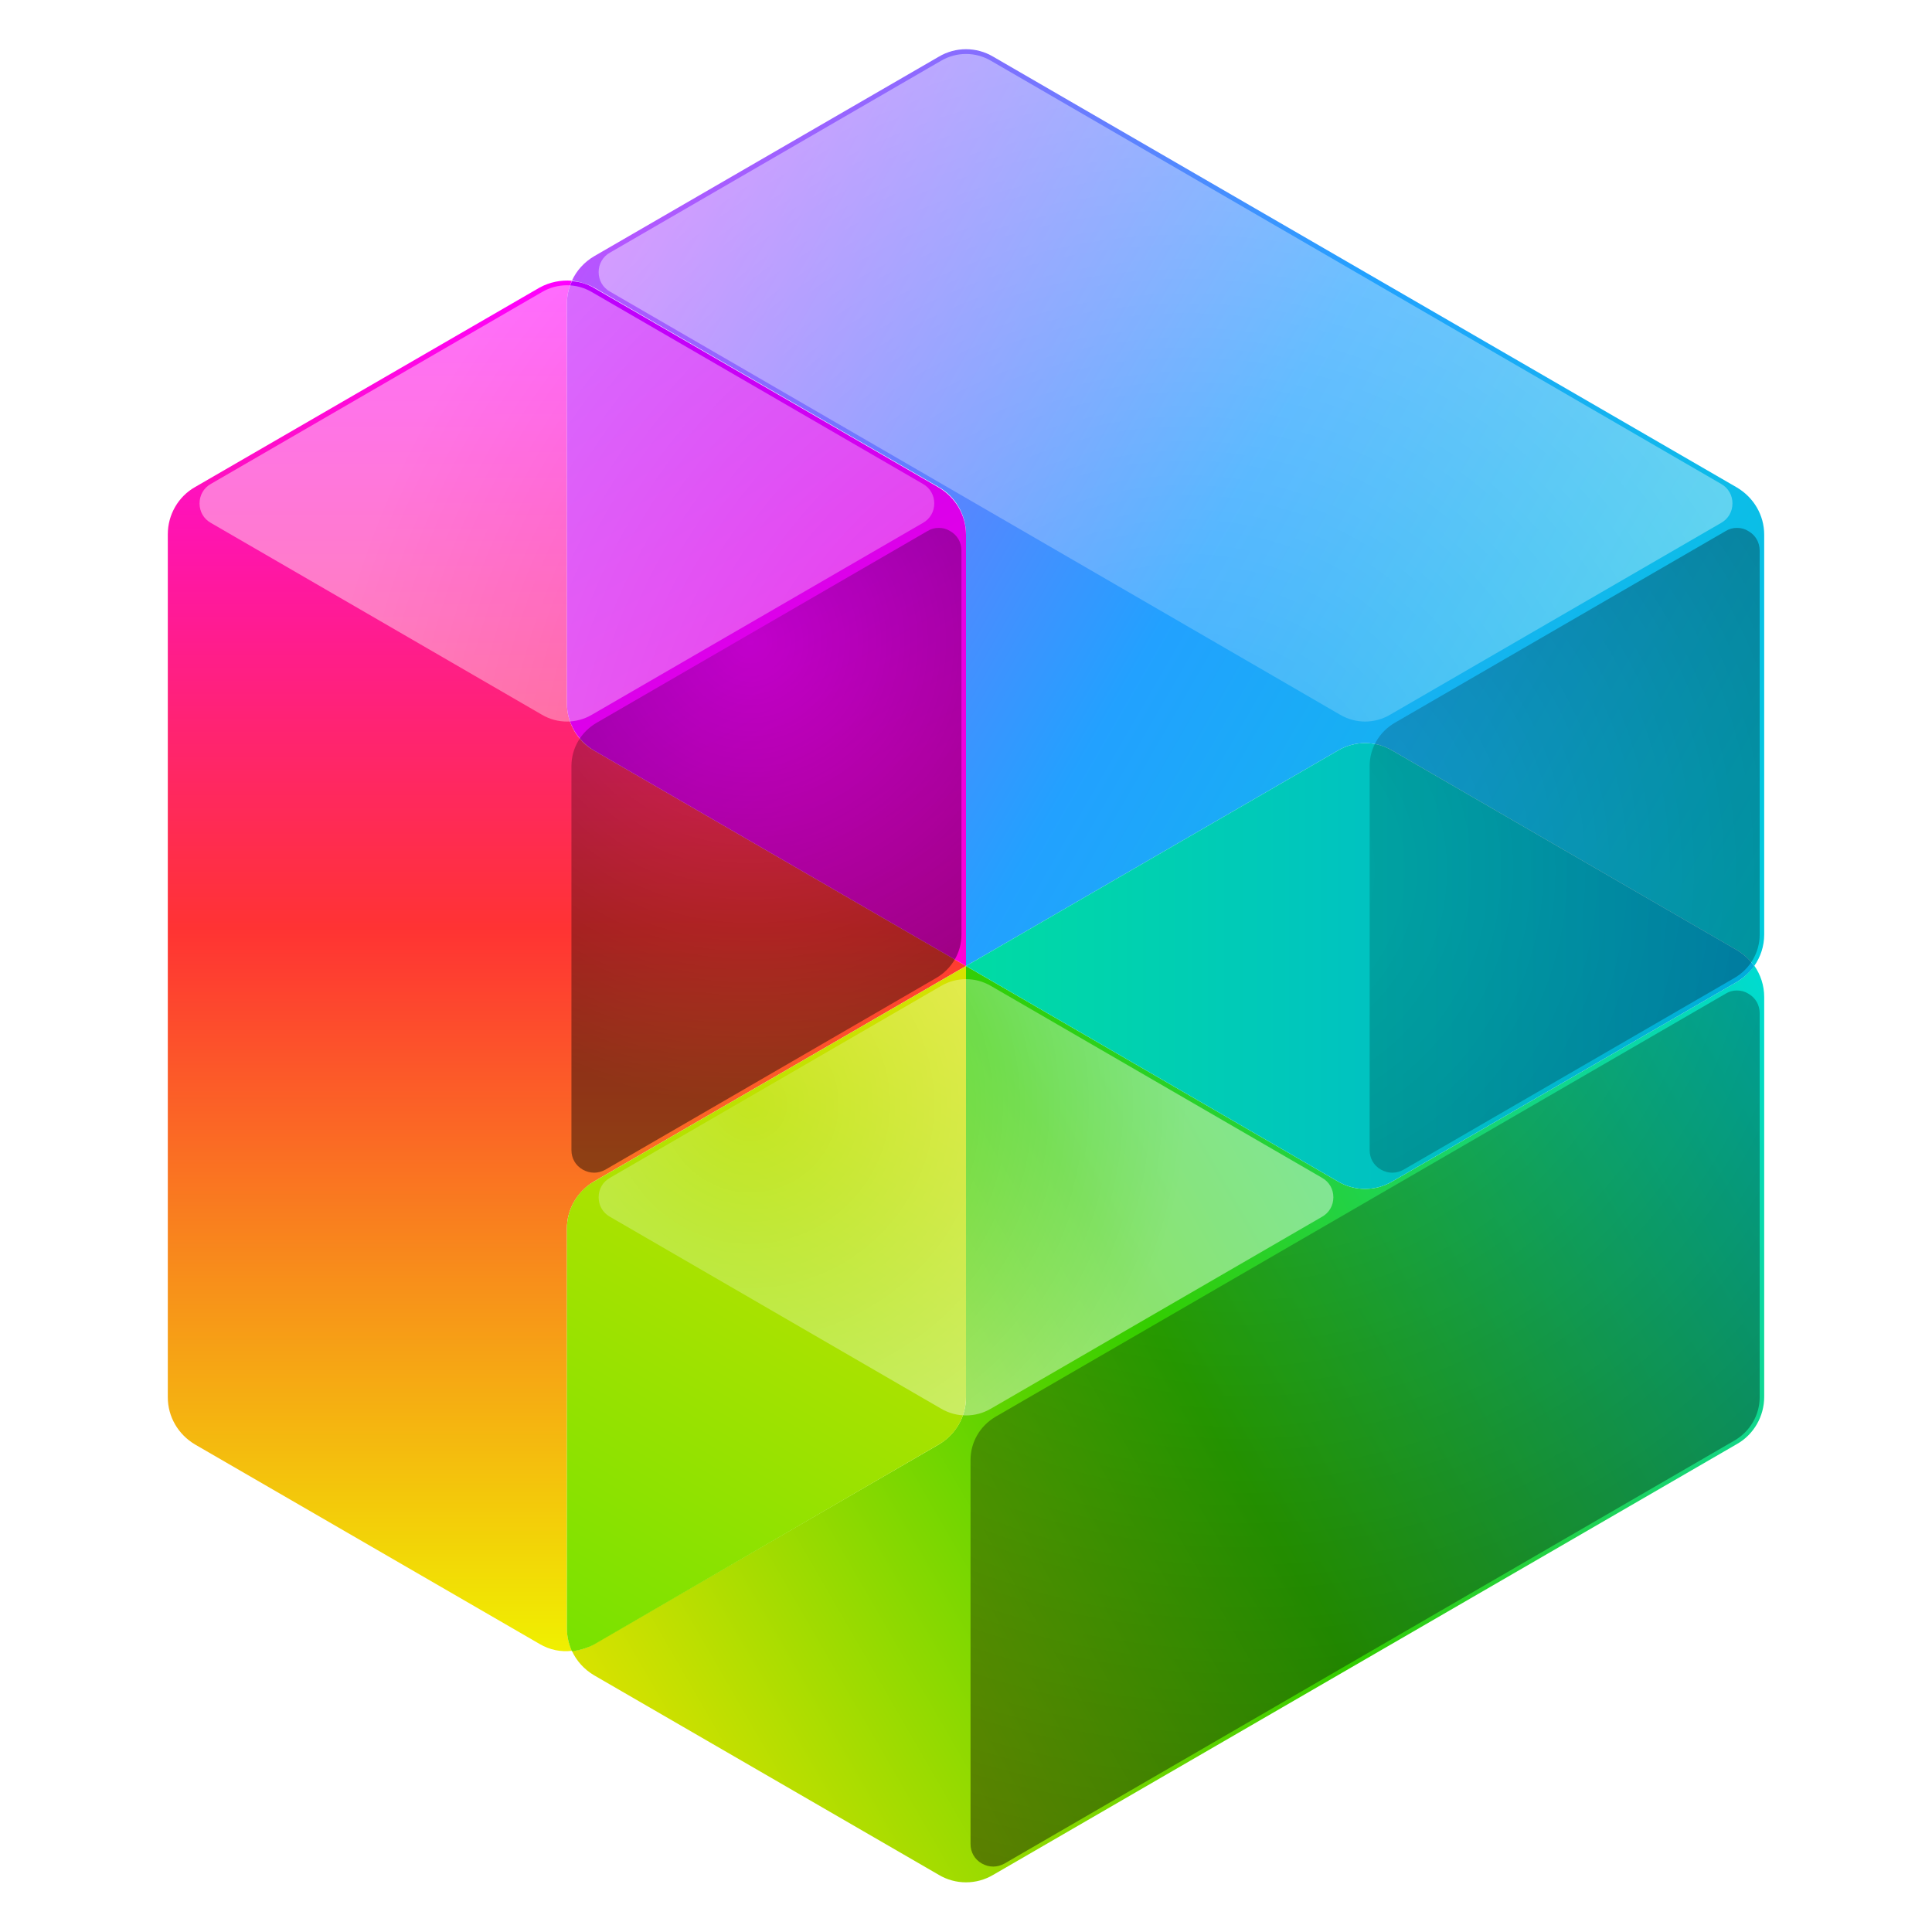
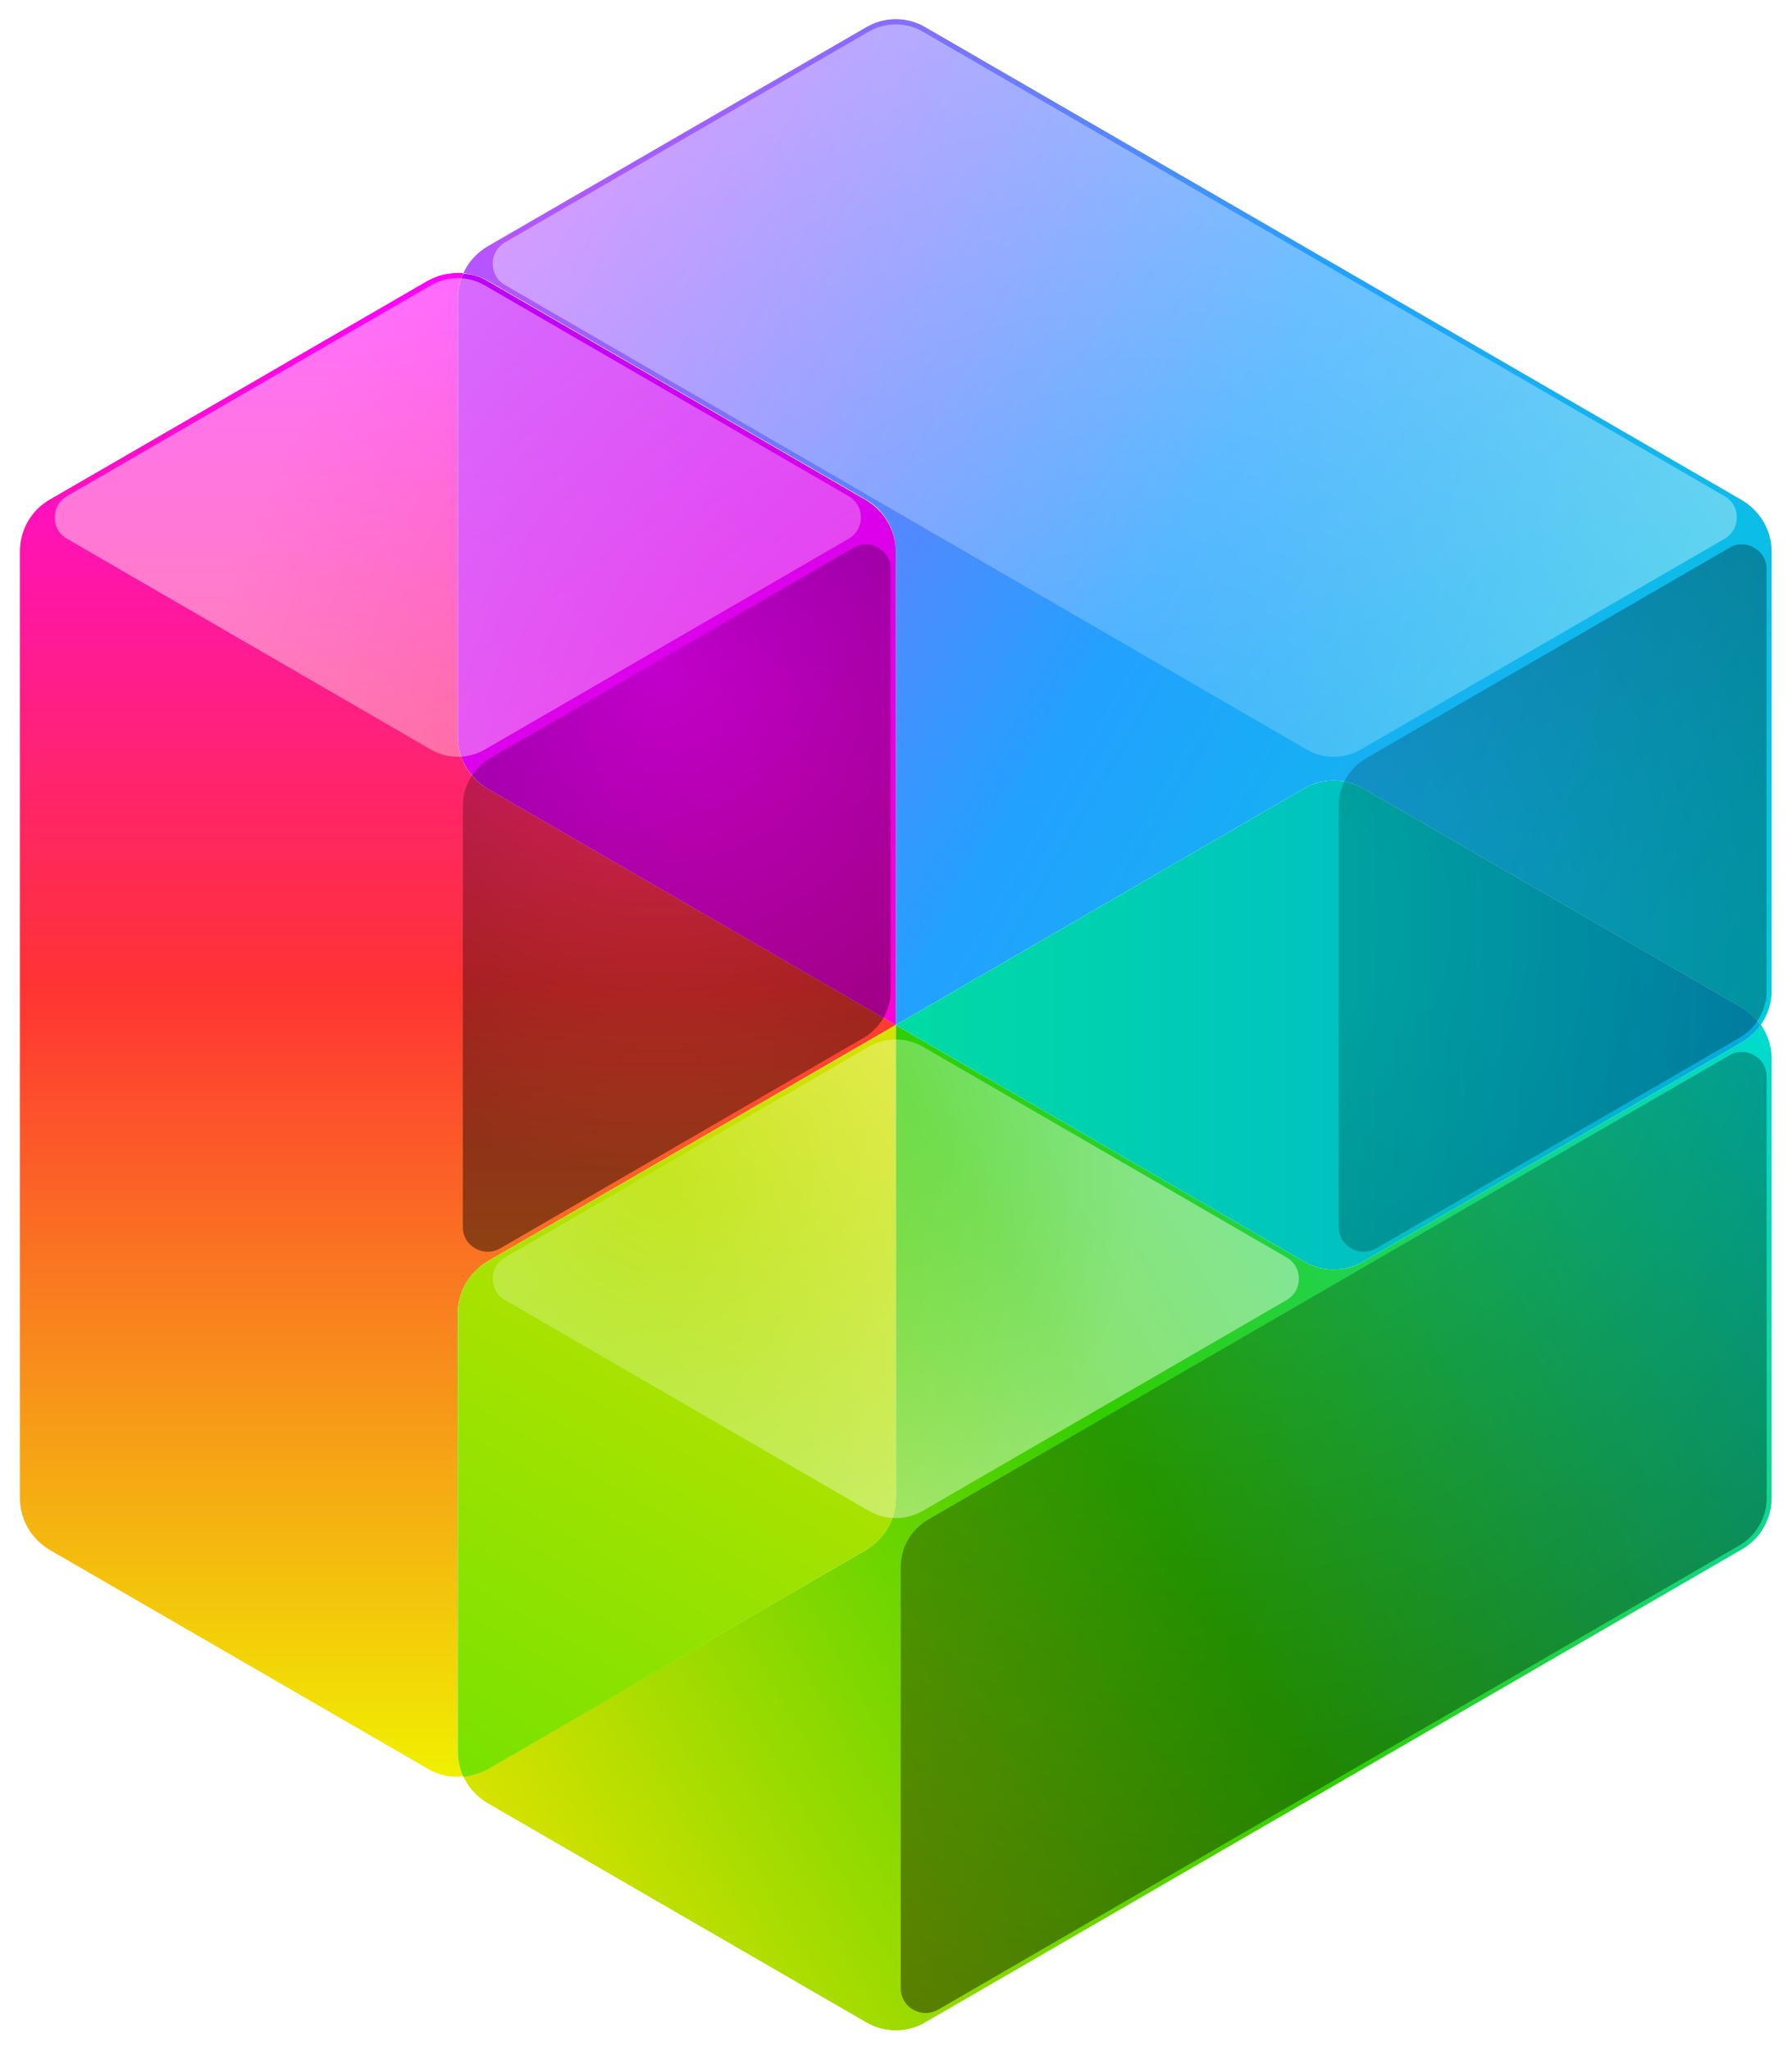
- <svg xmlns="http://www.w3.org/2000/svg" version="1.1" id="Layer_1" x="0px" y="0px" viewBox="0 0 426 426" style="enable-background:new 0 0 426 426;" xml:space="preserve">
+ <svg xmlns="http://www.w3.org/2000/svg" version="1.1" id="Layer_1" x="0px" y="0px" viewBox="0 0 360 412" style="enable-background:new 0 0 360 412;" xml:space="preserve">
  <style type="text/css">
	.st0{fill:url(#SVGID_1_);}
	.st1{fill:url(#SVGID_2_);}
	.st2{fill:url(#SVGID_3_);}
	.st3{fill:url(#SVGID_4_);}
	.st4{fill:url(#SVGID_5_);}
	.st5{fill:url(#SVGID_6_);}
	.st6{opacity:0;}
	.st7{opacity:0.43;}
	.st8{fill:url(#SVGID_7_);}
	.st9{fill:url(#SVGID_8_);}
	.st10{fill:url(#SVGID_9_);}
	.st11{fill:url(#SVGID_10_);}
	.st12{fill:url(#SVGID_11_);}
	.st13{fill:url(#SVGID_12_);}
</style>
  <g>
-     <linearGradient id="SVGID_1_" gradientUnits="userSpaceOnUse" x1="126.51" y1="364.918" x2="387.55" y2="214.206" gradientTransform="matrix(1 0 0 -1 0 426)">
+     <linearGradient id="SVGID_1_" gradientUnits="userSpaceOnUse" x1="93.51" y1="-355.918" x2="354.55" y2="-205.206" gradientTransform="matrix(1 0 0 1 0 410)">
      <stop offset="2.397759e-03" style="stop-color:#B854FF" />
      <stop offset="0.5" style="stop-color:#22A1FF" />
      <stop offset="1" style="stop-color:#00CCDB" />
    </linearGradient>
-     <path class="st0" d="M389,117.9c0-4.3-2.3-8.2-6-10.4L301,60l-82-47.5c-3.7-2.2-8.3-2.2-12,0l-76,44c-2.2,1.3-3.9,3.2-4.9,5.4   c1.7,0.2,3.4,0.7,4.9,1.5l76,44c3.7,2.1,6,6.1,6,10.4V213l82-47.5c3.7-2.2,8.3-2.2,12,0l76,44c1.5,0.9,2.8,2.1,3.8,3.5   c1.4-2,2.2-4.4,2.2-6.9V117.9z" />
-     <linearGradient id="SVGID_2_" gradientUnits="userSpaceOnUse" x1="126.531" y1="61.145" x2="387.572" y2="211.857" gradientTransform="matrix(1 0 0 -1 0 426)">
+     <path class="st0" d="M356,110.9c0-4.3-2.3-8.2-6-10.4L268,53L186,5.5c-3.7-2.2-8.3-2.2-12,0l-76,44c-2.2,1.3-3.9,3.2-4.9,5.4   c1.7,0.2,3.4,0.7,4.9,1.5l76,44c3.7,2.1,6,6.1,6,10.4V206l82-47.5c3.7-2.2,8.3-2.2,12,0l76,44c1.5,0.9,2.8,2.1,3.8,3.5   c1.4-2,2.2-4.4,2.2-6.9V110.9z" />
+     <linearGradient id="SVGID_2_" gradientUnits="userSpaceOnUse" x1="93.531" y1="-52.145" x2="354.572" y2="-202.857" gradientTransform="matrix(1 0 0 1 0 410)">
      <stop offset="2.252811e-03" style="stop-color:#D7E200" />
      <stop offset="0.487" style="stop-color:#33CE00" />
      <stop offset="1" style="stop-color:#00DBD0" />
    </linearGradient>
-     <path class="st1" d="M383,216.5l-76,44c-3.7,2.2-8.3,2.2-12,0L213,213v95.1c0,4.3-2.3,8.2-6,10.4l-76,44c-1.5,0.9-3.2,1.4-4.9,1.5   c1,2.2,2.7,4.1,4.9,5.4l76,44c3.7,2.2,8.3,2.2,12,0l82-47.5l82-47.5c3.7-2.1,6-6.1,6-10.4v-88.2c0-2.5-0.8-4.9-2.2-6.9   C385.8,214.4,384.5,215.6,383,216.5z" />
-     <linearGradient id="SVGID_3_" gradientUnits="userSpaceOnUse" x1="213.891" y1="213" x2="383.007" y2="213" gradientTransform="matrix(1 0 0 -1 0 426)">
+     <path class="st1" d="M350,209.5l-76,44c-3.7,2.2-8.3,2.2-12,0L180,206v95.1c0,4.3-2.3,8.2-6,10.4l-76,44c-1.5,0.9-3.2,1.4-4.9,1.5   c1,2.2,2.7,4.1,4.9,5.4l76,44c3.7,2.2,8.3,2.2,12,0l82-47.5l82-47.5c3.7-2.1,6-6.1,6-10.4v-88.2c0-2.5-0.8-4.9-2.2-6.9   C352.8,207.4,351.5,208.6,350,209.5z" />
+     <linearGradient id="SVGID_3_" gradientUnits="userSpaceOnUse" x1="180.891" y1="-204" x2="350.007" y2="-204" gradientTransform="matrix(1 0 0 1 0 410)">
      <stop offset="2.252811e-03" style="stop-color:#00DBA4" />
      <stop offset="1" style="stop-color:#00ACDB" />
    </linearGradient>
-     <path class="st2" d="M383,209.5l-76-44c-3.7-2.2-8.3-2.2-12,0L213,213l82,47.5c3.7,2.2,8.3,2.2,12,0l76-44c1.5-0.9,2.8-2.1,3.8-3.5   C385.8,211.6,384.5,210.4,383,209.5z" />
-     <linearGradient id="SVGID_4_" gradientUnits="userSpaceOnUse" x1="125" y1="61.916" x2="125" y2="364.143" gradientTransform="matrix(1 0 0 -1 0 426)">
+     <path class="st2" d="M350,202.5l-76-44c-3.7-2.2-8.3-2.2-12,0L180,206l82,47.5c3.7,2.2,8.3,2.2,12,0l76-44c1.5-0.9,2.8-2.1,3.8-3.5   C352.8,204.6,351.5,203.4,350,202.5z" />
+     <linearGradient id="SVGID_4_" gradientUnits="userSpaceOnUse" x1="92" y1="-52.916" x2="92" y2="-355.143" gradientTransform="matrix(1 0 0 1 0 410)">
      <stop offset="0" style="stop-color:#F0F000" />
      <stop offset="0.527" style="stop-color:#FF3333" />
      <stop offset="1" style="stop-color:#FF00FF" />
    </linearGradient>
-     <path class="st3" d="M125,270.9c0-4.3,2.3-8.2,6-10.4l82-47.5l-82-47.5c-3.7-2.1-6-6.1-6-10.4V66.9c0-1.7,0.4-3.4,1.1-5   c-2.4-0.2-4.9,0.3-7.1,1.5l-76,44c-3.7,2.1-6,6.1-6,10.4V213v95.1c0,4.3,2.3,8.2,6,10.4l76,44c2.2,1.3,4.7,1.8,7.1,1.5   c-0.7-1.5-1.1-3.2-1.1-5V270.9z" />
-     <linearGradient id="SVGID_5_" gradientUnits="userSpaceOnUse" x1="126.016" y1="363.951" x2="213.125" y2="213.072" gradientTransform="matrix(1 0 0 -1 0 426)">
+     <path class="st3" d="M92,263.9c0-4.3,2.3-8.2,6-10.4l82-47.5l-82-47.5c-3.7-2.1-6-6.1-6-10.4V59.9c0-1.7,0.4-3.4,1.1-5   c-2.4-0.2-4.9,0.3-7.1,1.5l-76,44c-3.7,2.1-6,6.1-6,10.4V206v95.1c0,4.3,2.3,8.2,6,10.4l76,44c2.2,1.3,4.7,1.8,7.1,1.5   c-0.7-1.5-1.1-3.2-1.1-5V263.9z" />
+     <linearGradient id="SVGID_5_" gradientUnits="userSpaceOnUse" x1="93.016" y1="-354.951" x2="180.125" y2="-204.072" gradientTransform="matrix(1 0 0 1 0 410)">
      <stop offset="9.920635e-04" style="stop-color:#BB00FF" />
      <stop offset="1" style="stop-color:#FF00D4" />
    </linearGradient>
-     <path class="st4" d="M125,155.1c0,4.3,2.3,8.2,6,10.4l82,47.5v-95.1c0-4.3-2.3-8.2-6-10.4l-76-44c-1.5-0.9-3.2-1.4-4.9-1.5   c-0.7,1.5-1.1,3.2-1.1,5V155.1z" />
-     <linearGradient id="SVGID_6_" gradientUnits="userSpaceOnUse" x1="125.972" y1="61.974" x2="213.125" y2="212.928" gradientTransform="matrix(1 0 0 -1 0 426)">
+     <path class="st4" d="M92,148.1c0,4.3,2.3,8.2,6,10.4l82,47.5v-95.1c0-4.3-2.3-8.2-6-10.4l-76-44c-1.5-0.9-3.2-1.4-4.9-1.5   c-0.7,1.5-1.1,3.2-1.1,5V148.1z" />
+     <linearGradient id="SVGID_6_" gradientUnits="userSpaceOnUse" x1="92.972" y1="-52.974" x2="180.125" y2="-203.928" gradientTransform="matrix(1 0 0 1 0 410)">
      <stop offset="0" style="stop-color:#79E200" />
      <stop offset="0.998" style="stop-color:#D7E200" />
    </linearGradient>
-     <path class="st5" d="M207,318.5c3.7-2.1,6-6.1,6-10.4V213l-82,47.5c-3.7,2.1-6,6.1-6,10.4v88.2c0,1.7,0.4,3.4,1.1,5   c1.7-0.2,3.4-0.7,4.9-1.5L207,318.5z" />
+     <path class="st5" d="M174,311.5c3.7-2.1,6-6.1,6-10.4V206l-82,47.5c-3.7,2.1-6,6.1-6,10.4v88.2c0,1.7,0.4,3.4,1.1,5   c1.7-0.2,3.4-0.7,4.9-1.5L174,311.5z" />
  </g>
  <g class="st6">
-     <path d="M118.5,159.4l-73-42.3c-0.8-0.5-1.6-0.7-2.5-0.7s-1.7,0.2-2.5,0.7c-1.6,0.9-2.5,2.5-2.5,4.3v186.7c0,3.9,2.1,7.6,5.5,9.5   l73,42.3c1.6,0.9,3.4,0.9,5,0s2.5-2.5,2.5-4.3V168.9C124,165,121.9,161.4,118.5,159.4z" />
-     <path d="M206.5,312.4l-73-42.3c-0.8-0.5-1.6-0.7-2.5-0.7s-1.7,0.2-2.5,0.7c-1.6,0.9-2.5,2.5-2.5,4.3v84.7c0,3.9,2.1,7.6,5.5,9.5   l73,42.3c1.6,0.9,3.4,0.9,5,0s2.5-2.5,2.5-4.3v-84.7C212,318,209.9,314.4,206.5,312.4z" />
-     <path d="M294.5,159.4l-73-42.3c-0.8-0.5-1.6-0.7-2.5-0.7s-1.7,0.2-2.5,0.7c-1.6,0.9-2.5,2.5-2.5,4.3v84.7c0,3.9,2.1,7.6,5.5,9.5   l73,42.3c1.6,0.9,3.4,0.9,5,0s2.5-2.5,2.5-4.3v-84.7C300,165,297.9,161.4,294.5,159.4z" />
+     <path d="M85.5,152.4l-73-42.3c-0.8-0.5-1.6-0.7-2.5-0.7s-1.7,0.2-2.5,0.7C5.9,111,5,112.6,5,114.4v186.7c0,3.9,2.1,7.6,5.5,9.5   l73,42.3c1.6,0.9,3.4,0.9,5,0s2.5-2.5,2.5-4.3V161.9C91,158,88.9,154.4,85.5,152.4z" />
+     <path d="M173.5,305.4l-73-42.3c-0.8-0.5-1.6-0.7-2.5-0.7s-1.7,0.2-2.5,0.7c-1.6,0.9-2.5,2.5-2.5,4.3v84.7c0,3.9,2.1,7.6,5.5,9.5   l73,42.3c1.6,0.9,3.4,0.9,5,0s2.5-2.5,2.5-4.3v-84.7C179,311,176.9,307.4,173.5,305.4z" />
+     <path d="M261.5,152.4l-73-42.3c-0.8-0.5-1.6-0.7-2.5-0.7s-1.7,0.2-2.5,0.7c-1.6,0.9-2.5,2.5-2.5,4.3v84.7c0,3.9,2.1,7.6,5.5,9.5   l73,42.3c1.6,0.9,3.4,0.9,5,0s2.5-2.5,2.5-4.3v-84.7C267,158,264.9,154.4,261.5,152.4z" />
  </g>
  <g class="st7">
-     <radialGradient id="SVGID_7_" cx="261.598" cy="239.967" r="193.333" gradientTransform="matrix(1 0 0 -1 0 426)" gradientUnits="userSpaceOnUse">
+     <radialGradient id="SVGID_7_" cx="228.598" cy="-230.967" r="193.333" gradientTransform="matrix(1 0 0 1 0 410)" gradientUnits="userSpaceOnUse">
      <stop offset="0" style="stop-color:#FFFFFF;stop-opacity:0.3" />
      <stop offset="1" style="stop-color:#FFFFFF" />
    </radialGradient>
-     <path class="st8" d="M44,111c0,1.8,0.9,3.4,2.5,4.3l73,42.3c3.4,2,7.6,2,11,0l73-42.3c1.6-0.9,2.5-2.5,2.5-4.3s-0.9-3.4-2.5-4.3   l-73-42.3c-3.4-2-7.6-2-11,0l-73,42.3C44.9,107.6,44,109.2,44,111z" />
-     <radialGradient id="SVGID_8_" cx="261.598" cy="239.967" r="193.333" gradientTransform="matrix(1 0 0 -1 0 426)" gradientUnits="userSpaceOnUse">
+     <path class="st8" d="M11,104c0,1.8,0.9,3.4,2.5,4.3l73,42.3c3.4,2,7.6,2,11,0l73-42.3c1.6-0.9,2.5-2.5,2.5-4.3s-0.9-3.4-2.5-4.3   l-73-42.3c-3.4-2-7.6-2-11,0l-73,42.3C11.9,100.6,11,102.2,11,104z" />
+     <radialGradient id="SVGID_8_" cx="228.598" cy="-230.967" r="193.333" gradientTransform="matrix(1 0 0 1 0 410)" gradientUnits="userSpaceOnUse">
      <stop offset="0" style="stop-color:#FFFFFF;stop-opacity:0.3" />
      <stop offset="1" style="stop-color:#FFFFFF" />
    </radialGradient>
-     <path class="st9" d="M132,60c0,1.8,0.9,3.4,2.5,4.3l161,93.3c3.4,2,7.6,2,11,0l73-42.3c1.6-0.9,2.5-2.5,2.5-4.3s-0.9-3.4-2.5-4.3   l-161-93.3c-1.7-1-3.6-1.5-5.5-1.5s-3.8,0.5-5.5,1.5l-73,42.3C132.9,56.6,132,58.2,132,60z" />
-     <radialGradient id="SVGID_9_" cx="165.446" cy="182.511" r="96.537" gradientTransform="matrix(1 0 0 -1 0 426)" gradientUnits="userSpaceOnUse">
+     <path class="st9" d="M99,53c0,1.8,0.9,3.4,2.5,4.3l161,93.3c3.4,2,7.6,2,11,0l73-42.3c1.6-0.9,2.5-2.5,2.5-4.3s-0.9-3.4-2.5-4.3   l-161-93.3c-1.7-1-3.6-1.5-5.5-1.5s-3.8,0.5-5.5,1.5l-73,42.3C99.9,49.6,99,51.2,99,53z" />
+     <radialGradient id="SVGID_9_" cx="132.446" cy="-173.511" r="96.537" gradientTransform="matrix(1 0 0 1 0 410)" gradientUnits="userSpaceOnUse">
      <stop offset="0" style="stop-color:#FFFFFF;stop-opacity:0.3" />
      <stop offset="1" style="stop-color:#FFFFFF" />
    </radialGradient>
-     <path class="st10" d="M294,264c0-1.8-0.9-3.4-2.5-4.3l-73-42.3c-3.4-2-7.6-2-11,0l-73,42.3c-1.6,0.9-2.5,2.5-2.5,4.3   s0.9,3.4,2.5,4.3l73,42.3c3.4,2,7.6,2,11,0l73-42.3C293.1,267.4,294,265.8,294,264z" />
+     <path class="st10" d="M261,257c0-1.8-0.9-3.4-2.5-4.3l-73-42.3c-3.4-2-7.6-2-11,0l-73,42.3c-1.6,0.9-2.5,2.5-2.5,4.3   s0.9,3.4,2.5,4.3l73,42.3c3.4,2,7.6,2,11,0l73-42.3C260.1,260.4,261,258.8,261,257z" />
  </g>
  <g class="st7">
-     <radialGradient id="SVGID_10_" cx="165.446" cy="284.525" r="102.344" gradientTransform="matrix(1 0 0 -1 0 426)" gradientUnits="userSpaceOnUse">
+     <radialGradient id="SVGID_10_" cx="132.446" cy="-275.525" r="102.344" gradientTransform="matrix(1 0 0 1 0 410)" gradientUnits="userSpaceOnUse">
      <stop offset="2.418155e-03" style="stop-color:#000000;stop-opacity:0.3" />
      <stop offset="1" style="stop-color:#000000" />
    </radialGradient>
-     <path class="st11" d="M209.5,117.1c-0.8-0.5-1.6-0.7-2.5-0.7s-1.7,0.2-2.5,0.7l-73,42.3c-3.4,2-5.5,5.6-5.5,9.5v84.7   c0,1.8,0.9,3.4,2.5,4.3c1.6,0.9,3.4,0.9,5,0l73-42.3c3.4-2,5.5-5.6,5.5-9.5v-84.7C212,119.6,211.1,118,209.5,117.1z" />
-     <radialGradient id="SVGID_11_" cx="273.324" cy="234.104" r="237.574" gradientTransform="matrix(1 0 0 -1 0 426)" gradientUnits="userSpaceOnUse">
+     <path class="st11" d="M176.5,110.1c-0.8-0.5-1.6-0.7-2.5-0.7s-1.7,0.2-2.5,0.7l-73,42.3c-3.4,2-5.5,5.6-5.5,9.5v84.7   c0,1.8,0.9,3.4,2.5,4.3c1.6,0.9,3.4,0.9,5,0l73-42.3c3.4-2,5.5-5.6,5.5-9.5v-84.7C179,112.6,178.1,111,176.5,110.1z" />
+     <radialGradient id="SVGID_11_" cx="240.324" cy="-225.104" r="237.574" gradientTransform="matrix(1 0 0 1 0 410)" gradientUnits="userSpaceOnUse">
      <stop offset="2.418155e-03" style="stop-color:#000000;stop-opacity:0.3" />
      <stop offset="1" style="stop-color:#000000" />
    </radialGradient>
-     <path class="st12" d="M385.5,117.1c-0.8-0.5-1.6-0.7-2.5-0.7s-1.7,0.2-2.5,0.7l-73,42.3c-3.4,2-5.5,5.6-5.5,9.5v84.7   c0,1.8,0.9,3.4,2.5,4.3s3.4,0.9,5,0l73-42.3c3.4-2,5.5-5.6,5.5-9.5v-84.7C388,119.6,387.1,118,385.5,117.1z" />
-     <radialGradient id="SVGID_12_" cx="273.324" cy="234.104" r="237.574" gradientTransform="matrix(1 0 0 -1 0 426)" gradientUnits="userSpaceOnUse">
+     <path class="st12" d="M352.5,110.1c-0.8-0.5-1.6-0.7-2.5-0.7s-1.7,0.2-2.5,0.7l-73,42.3c-3.4,2-5.5,5.6-5.5,9.5v84.7   c0,1.8,0.9,3.4,2.5,4.3s3.4,0.9,5,0l73-42.3c3.4-2,5.5-5.6,5.5-9.5v-84.7C355,112.6,354.1,111,352.5,110.1z" />
+     <radialGradient id="SVGID_12_" cx="240.324" cy="-225.104" r="237.574" gradientTransform="matrix(1 0 0 1 0 410)" gradientUnits="userSpaceOnUse">
      <stop offset="2.418155e-03" style="stop-color:#000000;stop-opacity:0.3" />
      <stop offset="1" style="stop-color:#000000" />
    </radialGradient>
-     <path class="st13" d="M385.5,219.1c-0.8-0.5-1.6-0.7-2.5-0.7s-1.7,0.2-2.5,0.7l-161,93.3c-3.4,2-5.5,5.6-5.5,9.5v84.7   c0,1.8,0.9,3.4,2.5,4.3s3.4,0.9,5,0l161-93.3c3.4-2,5.5-5.6,5.5-9.5v-84.7C388,221.6,387.1,220,385.5,219.1z" />
+     <path class="st13" d="M352.5,212.1c-0.8-0.5-1.6-0.7-2.5-0.7s-1.7,0.2-2.5,0.7l-161,93.3c-3.4,2-5.5,5.6-5.5,9.5v84.7   c0,1.8,0.9,3.4,2.5,4.3s3.4,0.9,5,0l161-93.3c3.4-2,5.5-5.6,5.5-9.5v-84.7C355,214.6,354.1,213,352.5,212.1z" />
  </g>
</svg>
